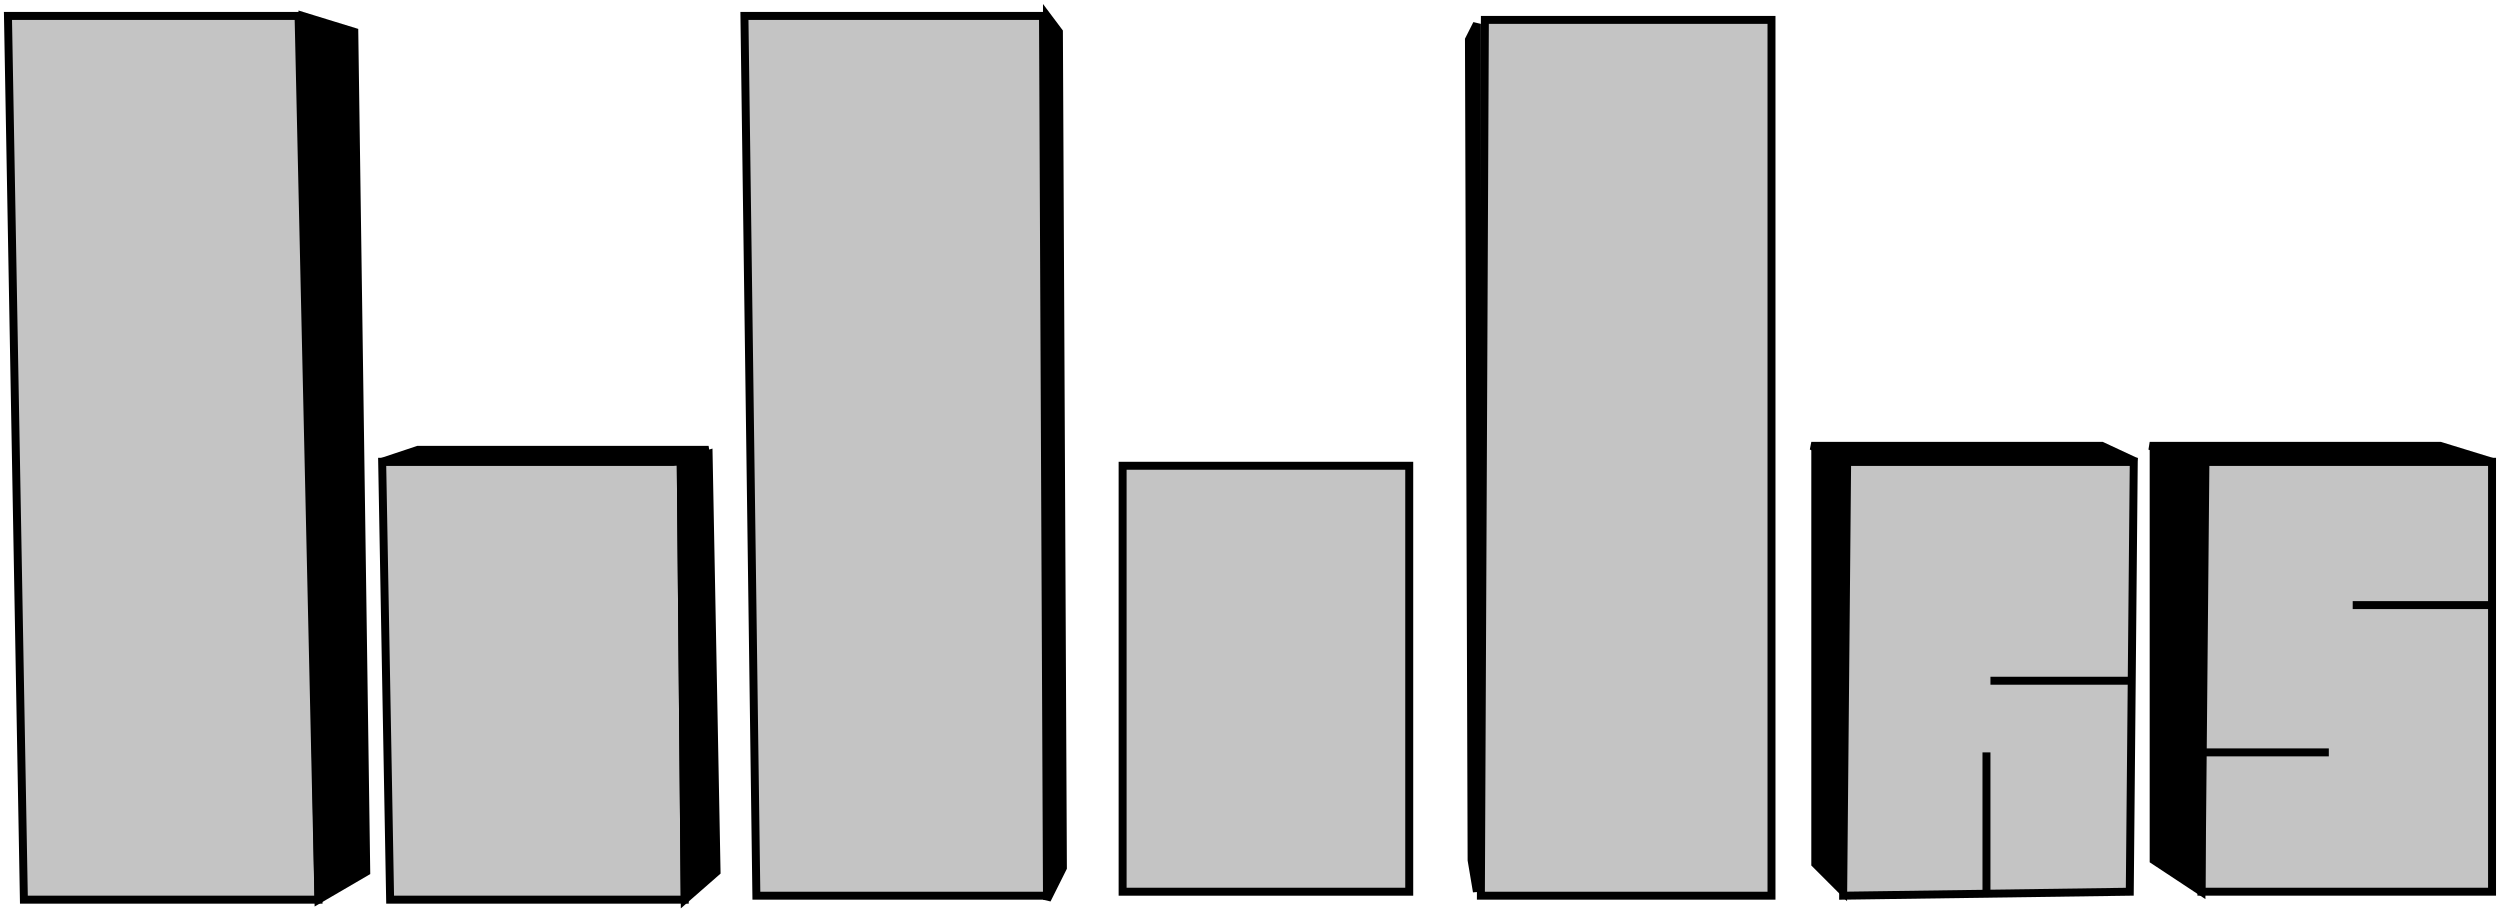
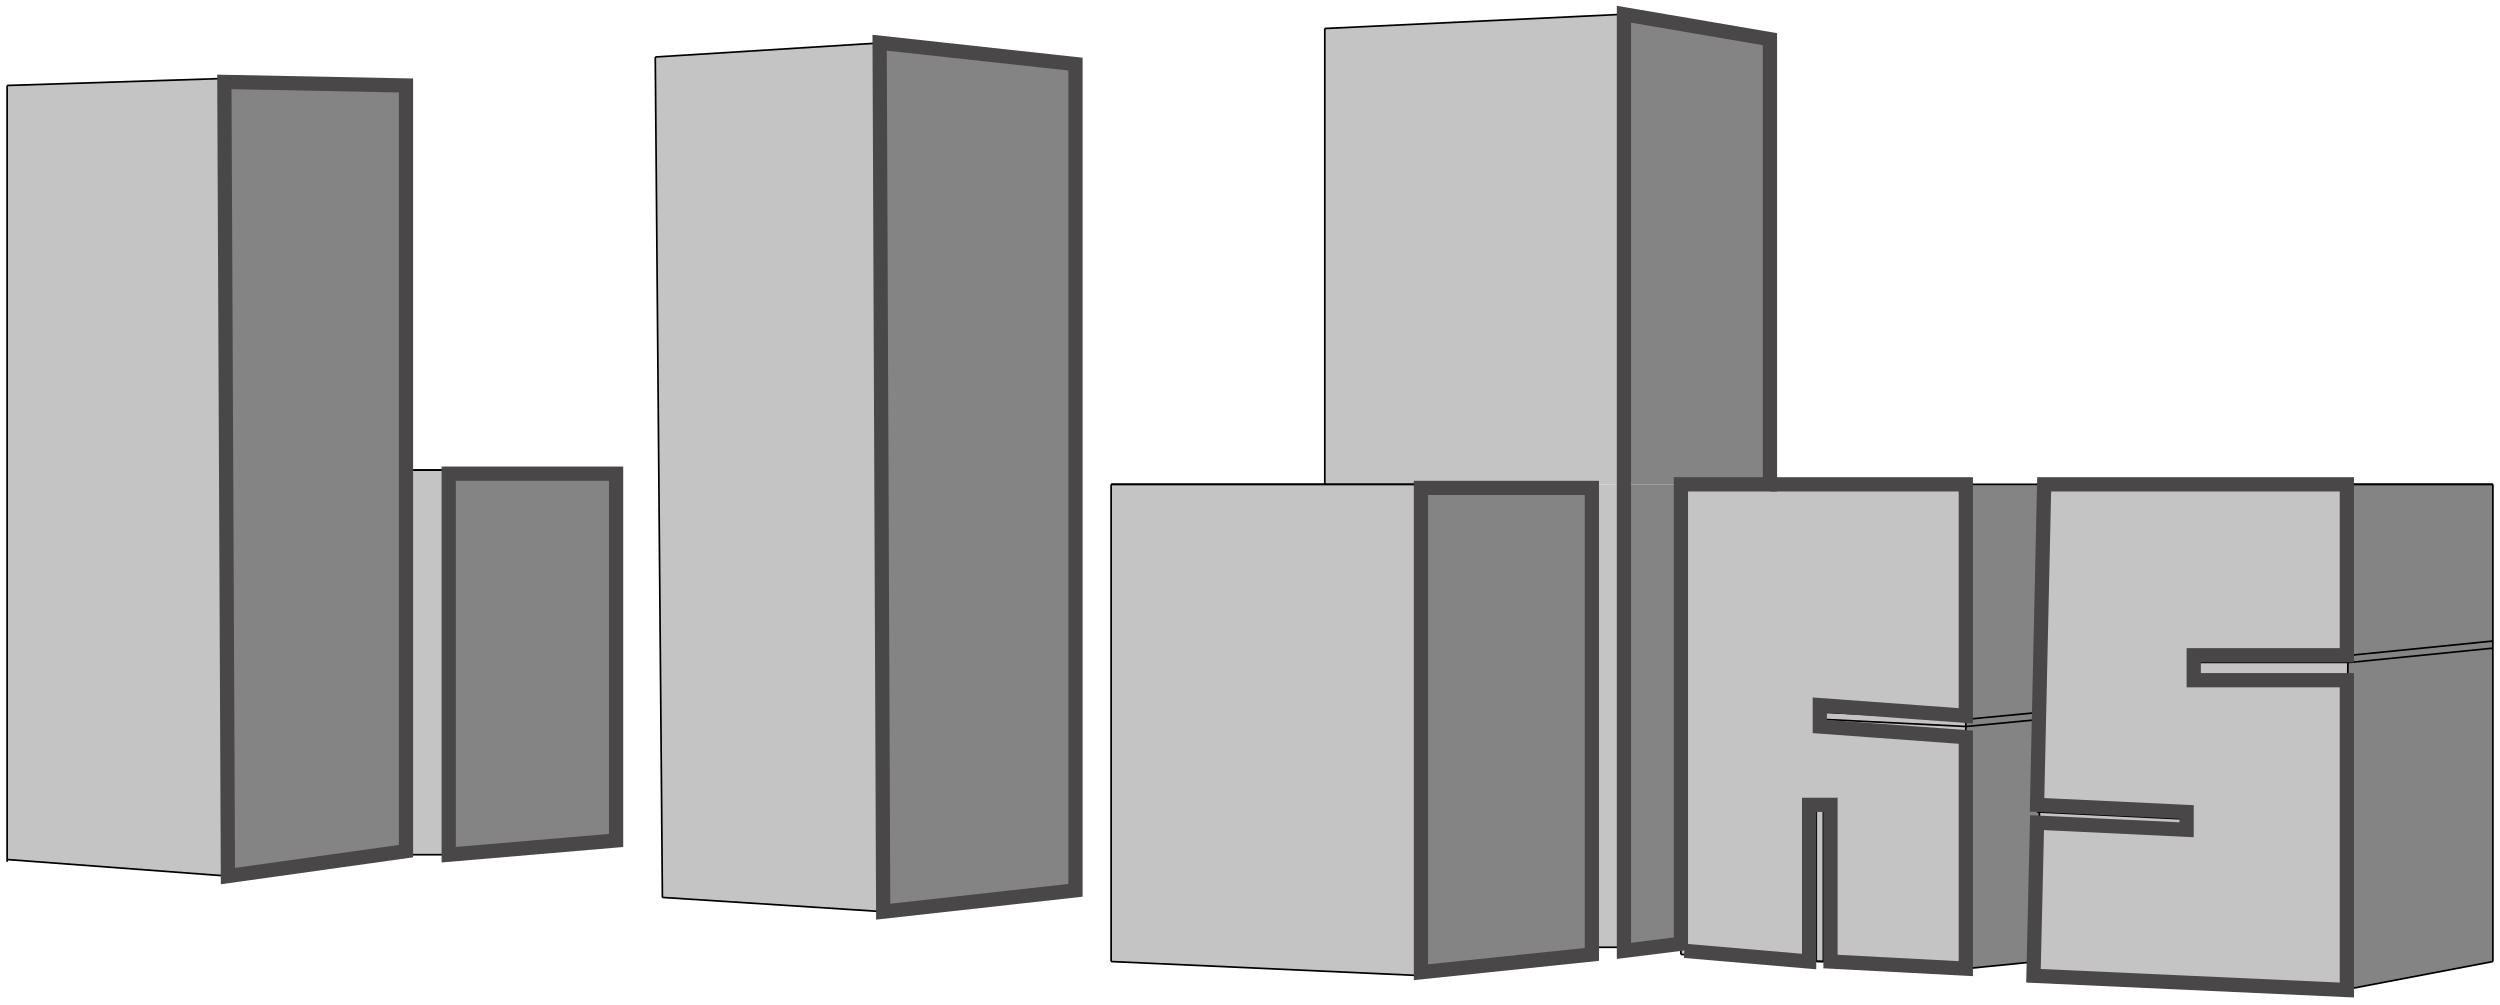
- <svg xmlns="http://www.w3.org/2000/svg" width="314" height="115" viewBox="0 0 314 115" fill="none">
-   <path d="M37.5 2H1L3 113H40L37.5 2Z" fill="#C4C4C4" stroke="black" />
-   <path d="M44.5 4L38 2L40 113L46 109.5L44.5 4Z" fill="black" stroke="black" />
-   <path d="M85.5 58H48L49 113H86L85.5 58Z" fill="#C4C4C4" stroke="black" />
-   <path d="M89 57L85.5 58L86 113L90 109.5L89 57Z" fill="black" stroke="black" />
-   <path d="M131 2H93.5L95 112.5H131.5L131 2Z" fill="#C4C4C4" stroke="black" />
-   <path d="M133 4L131.5 2V113L133.5 109L133 4Z" fill="black" stroke="black" />
-   <path d="M141 112V58.5H177V112H141Z" fill="#C4C4C4" stroke="black" />
-   <path d="M186.5 2.5L186 112.5H222.5V2.5H186.5Z" fill="#C4C4C4" stroke="black" />
-   <path d="M184.5 4.982L185.5 3V112L184.833 108.036L184.5 4.982Z" fill="black" stroke="black" />
-   <path d="M228 57L232 58L231.5 112L228 108.5V57Z" fill="black" stroke="black" />
-   <path d="M268 58H232L231.5 112.5L267.5 112L268 58Z" fill="#C4C4C4" stroke="black" />
-   <path d="M250 85.5H267.5" stroke="black" />
-   <path d="M249.5 112V94.5" stroke="black" />
-   <path d="M313 58H277.5H277L276.5 112H313V58Z" fill="#C4C4C4" stroke="black" />
-   <path d="M295.5 76H313" stroke="black" />
-   <path d="M276.5 94.5H292.5" stroke="black" />
-   <path d="M270.5 57L276.5 58.486V112L270.5 108.036V57Z" fill="black" stroke="black" />
-   <path d="M232.5 58L227.5 56H264L268.287 58H232.5Z" fill="black" stroke="black" />
-   <path d="M276.129 58L270 56H306.5L313 58H276.129Z" fill="black" stroke="black" />
-   <path d="M84.5 58H48L52.5 56.5H89L84.5 58Z" fill="black" stroke="black" />
+ <svg xmlns="http://www.w3.org/2000/svg" width="351" height="141" viewBox="0 0 351 141" fill="none">
+   <path d="M1 12L32 11V123L1 120.743V12Z" fill="#C4C4C4" />
+   <path d="M57 66H63V120H57V66Z" fill="#C4C4C4" />
+   <path d="M186 4L228 2V68L186 67.888V4Z" fill="#C4C4C4" />
+   <path d="M223 68H228V133H223V68Z" fill="#C4C4C4" />
+   <path d="M156 68H200V137L156 135V68Z" fill="#C4C4C4" />
+   <path d="M92 8L124 6V128L93 126L92 8Z" fill="#C4C4C4" />
+   <path d="M236 68H276V136L236 134V68Z" fill="#C4C4C4" />
+   <path d="M287 68H330L329 139L286 137L287 68Z" fill="#C4C4C4" />
+   <path d="M200 68H223V134L200 137V68Z" fill="#848484" />
+   <path d="M32 11L57 12V120L32 123V11Z" fill="#848484" />
+   <path d="M124 6L151 9V125L124 128V6Z" fill="#848484" />
+   <path d="M63 66H86V118L63 120V66Z" fill="#848484" />
+   <path d="M228 2L249 5V68H228V2Z" fill="#848484" />
+   <path d="M276 68H286.9L286 135L276 136V68Z" fill="#848484" />
+   <path d="M330 68H350V135L329 139L330 68Z" fill="#848484" />
+   <path d="M228 68H236V132L228 133V68Z" fill="#848484" />
+   <path d="M32 11V123" stroke="black" stroke-width="0.24" />
+   <path d="M286 115L307 116" stroke="black" stroke-width="0.24" />
+   <path d="M286 137L329 139" stroke="black" stroke-width="0.24" />
+   <path d="M57 66H86" stroke="black" stroke-width="0.24" />
+   <path d="M57 12L32 11" stroke="black" stroke-width="0.24" />
+   <path d="M330 92H308" stroke="black" stroke-width="0.24" />
+   <path d="M308 93H330" stroke="black" stroke-width="0.24" />
+   <path d="M151 125V9" stroke="black" stroke-width="0.24" />
+   <path d="M151 125L124 128" stroke="black" stroke-width="0.24" />
+   <path d="M330 93L350 91" stroke="black" stroke-width="0.24" />
+   <path d="M200 68V137" stroke="black" stroke-width="0.24" />
+   <path d="M223 68H200" stroke="black" stroke-width="0.24" />
+   <path d="M63 66V120" stroke="black" stroke-width="0.24" />
+   <path d="M151 9L124 6" stroke="black" stroke-width="0.24" />
+   <path d="M124 128V6" stroke="black" stroke-width="0.24" />
+   <path d="M286.5 101L276 102" stroke="black" stroke-width="0.24" />
+   <path d="M350 90L330 92" stroke="black" stroke-width="0.24" />
+   <path d="M276 102L256 101" stroke="black" stroke-width="0.24" />
+   <path d="M350 68H308" stroke="black" stroke-width="0.24" />
+   <path d="M180 68H223" stroke="black" stroke-width="0.24" />
+   <path d="M330 68H287" stroke="black" stroke-width="0.24" />
+   <path d="M308 93V92" stroke="black" stroke-width="0.24" />
+   <path d="M286 135L276 136" stroke="black" stroke-width="0.24" />
+   <path d="M156 68H200" stroke="black" stroke-width="0.24" />
+   <path d="M63 120L86 118" stroke="black" stroke-width="0.24" />
+   <path d="M249 68V5" stroke="black" stroke-width="0.24" />
+   <path d="M1 120.678L31.954 123L57 120" stroke="black" stroke-width="0.24" />
+   <path d="M255 135V113" stroke="black" stroke-width="0.24" />
+   <path d="M276 136V68" stroke="black" stroke-width="0.24" />
+   <path d="M92 8L93 126" stroke="black" stroke-width="0.24" />
+   <path d="M308 68H287" stroke="black" stroke-width="0.24" />
+   <path d="M329 139L330 68" stroke="black" stroke-width="0.24" />
+   <path d="M350 135L329 139" stroke="black" stroke-width="0.24" />
+   <path d="M86 66H63" stroke="black" stroke-width="0.24" />
+   <path d="M236 68V134" stroke="black" stroke-width="0.24" />
+   <path d="M57 120H63" stroke="black" stroke-width="0.24" />
+   <path d="M86 118V66" stroke="black" stroke-width="0.24" />
+   <path d="M256 100V101" stroke="black" stroke-width="0.24" />
+   <path d="M57 66H63" stroke="black" stroke-width="0.24" />
+   <path d="M276 101L286.5 100" stroke="black" stroke-width="0.24" />
+   <path d="M307 115L286 114" stroke="black" stroke-width="0.24" />
+   <path d="M93 126L124 128" stroke="black" stroke-width="0.24" />
+   <path d="M228 2V133" stroke="black" stroke-width="0.24" />
+   <path d="M287 68L286 137" stroke="black" stroke-width="0.24" />
+   <path d="M256 100L276 101" stroke="black" stroke-width="0.24" />
+   <path d="M307 116V115" stroke="black" stroke-width="0.24" />
+   <path d="M186 4L228 2" stroke="black" stroke-width="0.24" />
+   <path d="M186 4V68" stroke="black" stroke-width="0.24" />
+   <path d="M223 133H228" stroke="black" stroke-width="0.24" />
+   <path d="M1 12V121" stroke="black" stroke-width="0.24" />
+   <path d="M236 134L276 136" stroke="black" stroke-width="0.24" />
+   <path d="M255 113H256" stroke="black" stroke-width="0.24" />
+   <path d="M298 68H276" stroke="black" stroke-width="0.24" />
+   <path d="M223 134V68" stroke="black" stroke-width="0.24" />
+   <path d="M276 68H236" stroke="black" stroke-width="0.24" />
+   <path d="M228 133L236 132" stroke="black" stroke-width="0.24" />
+   <path d="M57 120V12" stroke="black" stroke-width="0.24" />
+   <path d="M256 113V135" stroke="black" stroke-width="0.24" />
+   <path d="M249 5L228 2" stroke="black" stroke-width="0.24" />
+   <path d="M156 68V135" stroke="black" stroke-width="0.24" />
+   <path d="M180 68H156" stroke="black" stroke-width="0.24" />
+   <path d="M156 135L200 137" stroke="black" stroke-width="0.24" />
+   <path d="M200 137L223 134" stroke="black" stroke-width="0.24" />
+   <path d="M124 6L92 8" stroke="black" stroke-width="0.24" />
+   <path d="M350 68H330" stroke="black" stroke-width="0.24" />
+   <path d="M1 12L32 11" stroke="black" stroke-width="0.24" />
+   <path d="M350 135V68" stroke="black" stroke-width="0.24" />
+   <path d="M256 135H255" stroke="black" stroke-width="0.24" />
+   <path d="M57 12L31.5 11.5L32 123L57 119.5V12Z" stroke="#494747" stroke-width="2" />
+   <path d="M86.5 66.5H63V120L86.5 118V66.5Z" stroke="#494747" stroke-width="2" />
+   <path d="M151 9L123.5 6L124 128L151 125V9Z" stroke="#494747" stroke-width="2" />
+   <path d="M223.5 68.5V134L199.5 136.5V68.5H223.5Z" stroke="#494747" stroke-width="2" />
+   <path d="M228 133.5V2L248.5 5.5V68H236V132.5L228 133.5Z" stroke="#494747" stroke-width="2" />
+   <path d="M248.5 68H276V100.5L255.5 99V102L276 103.5V136L257 135V113H254V135L236.5 133.5" stroke="#494747" stroke-width="2" />
+   <path d="M329.5 68H287L286 113L307 114V116.5L286 115.5L285.5 137L329.5 139V95.5H308V92H329.5V68Z" stroke="#494747" stroke-width="2" />
</svg>
